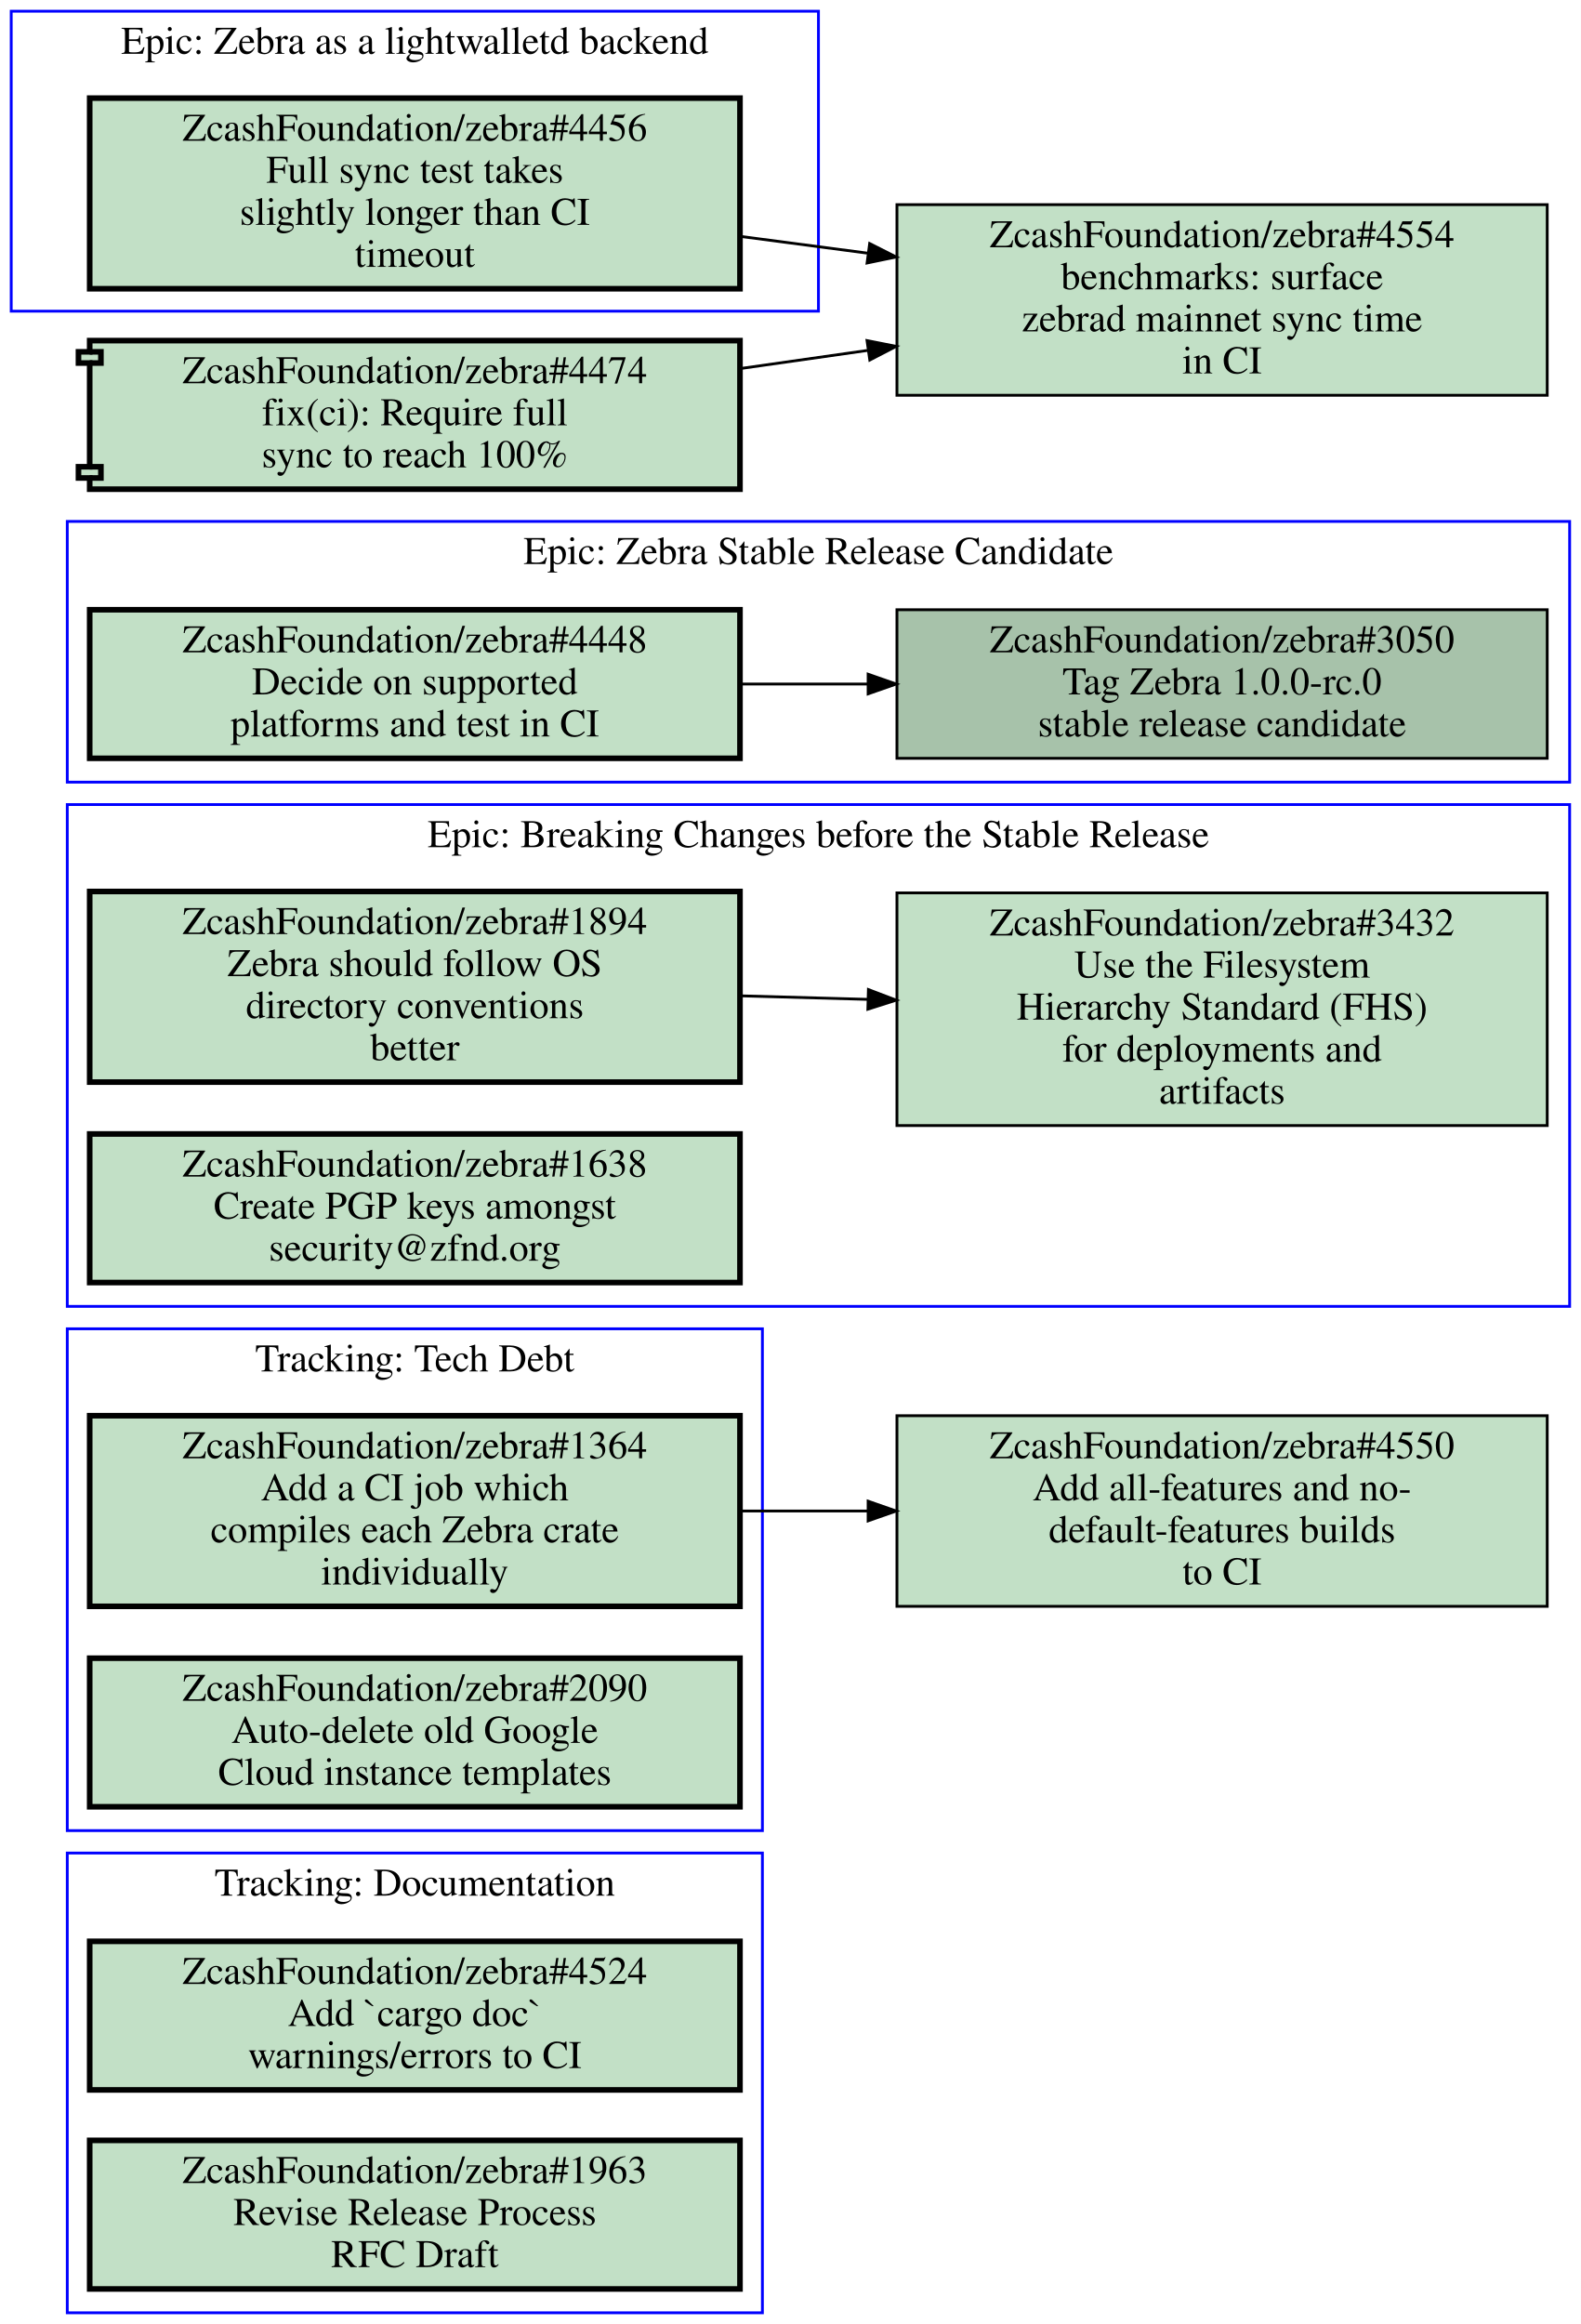
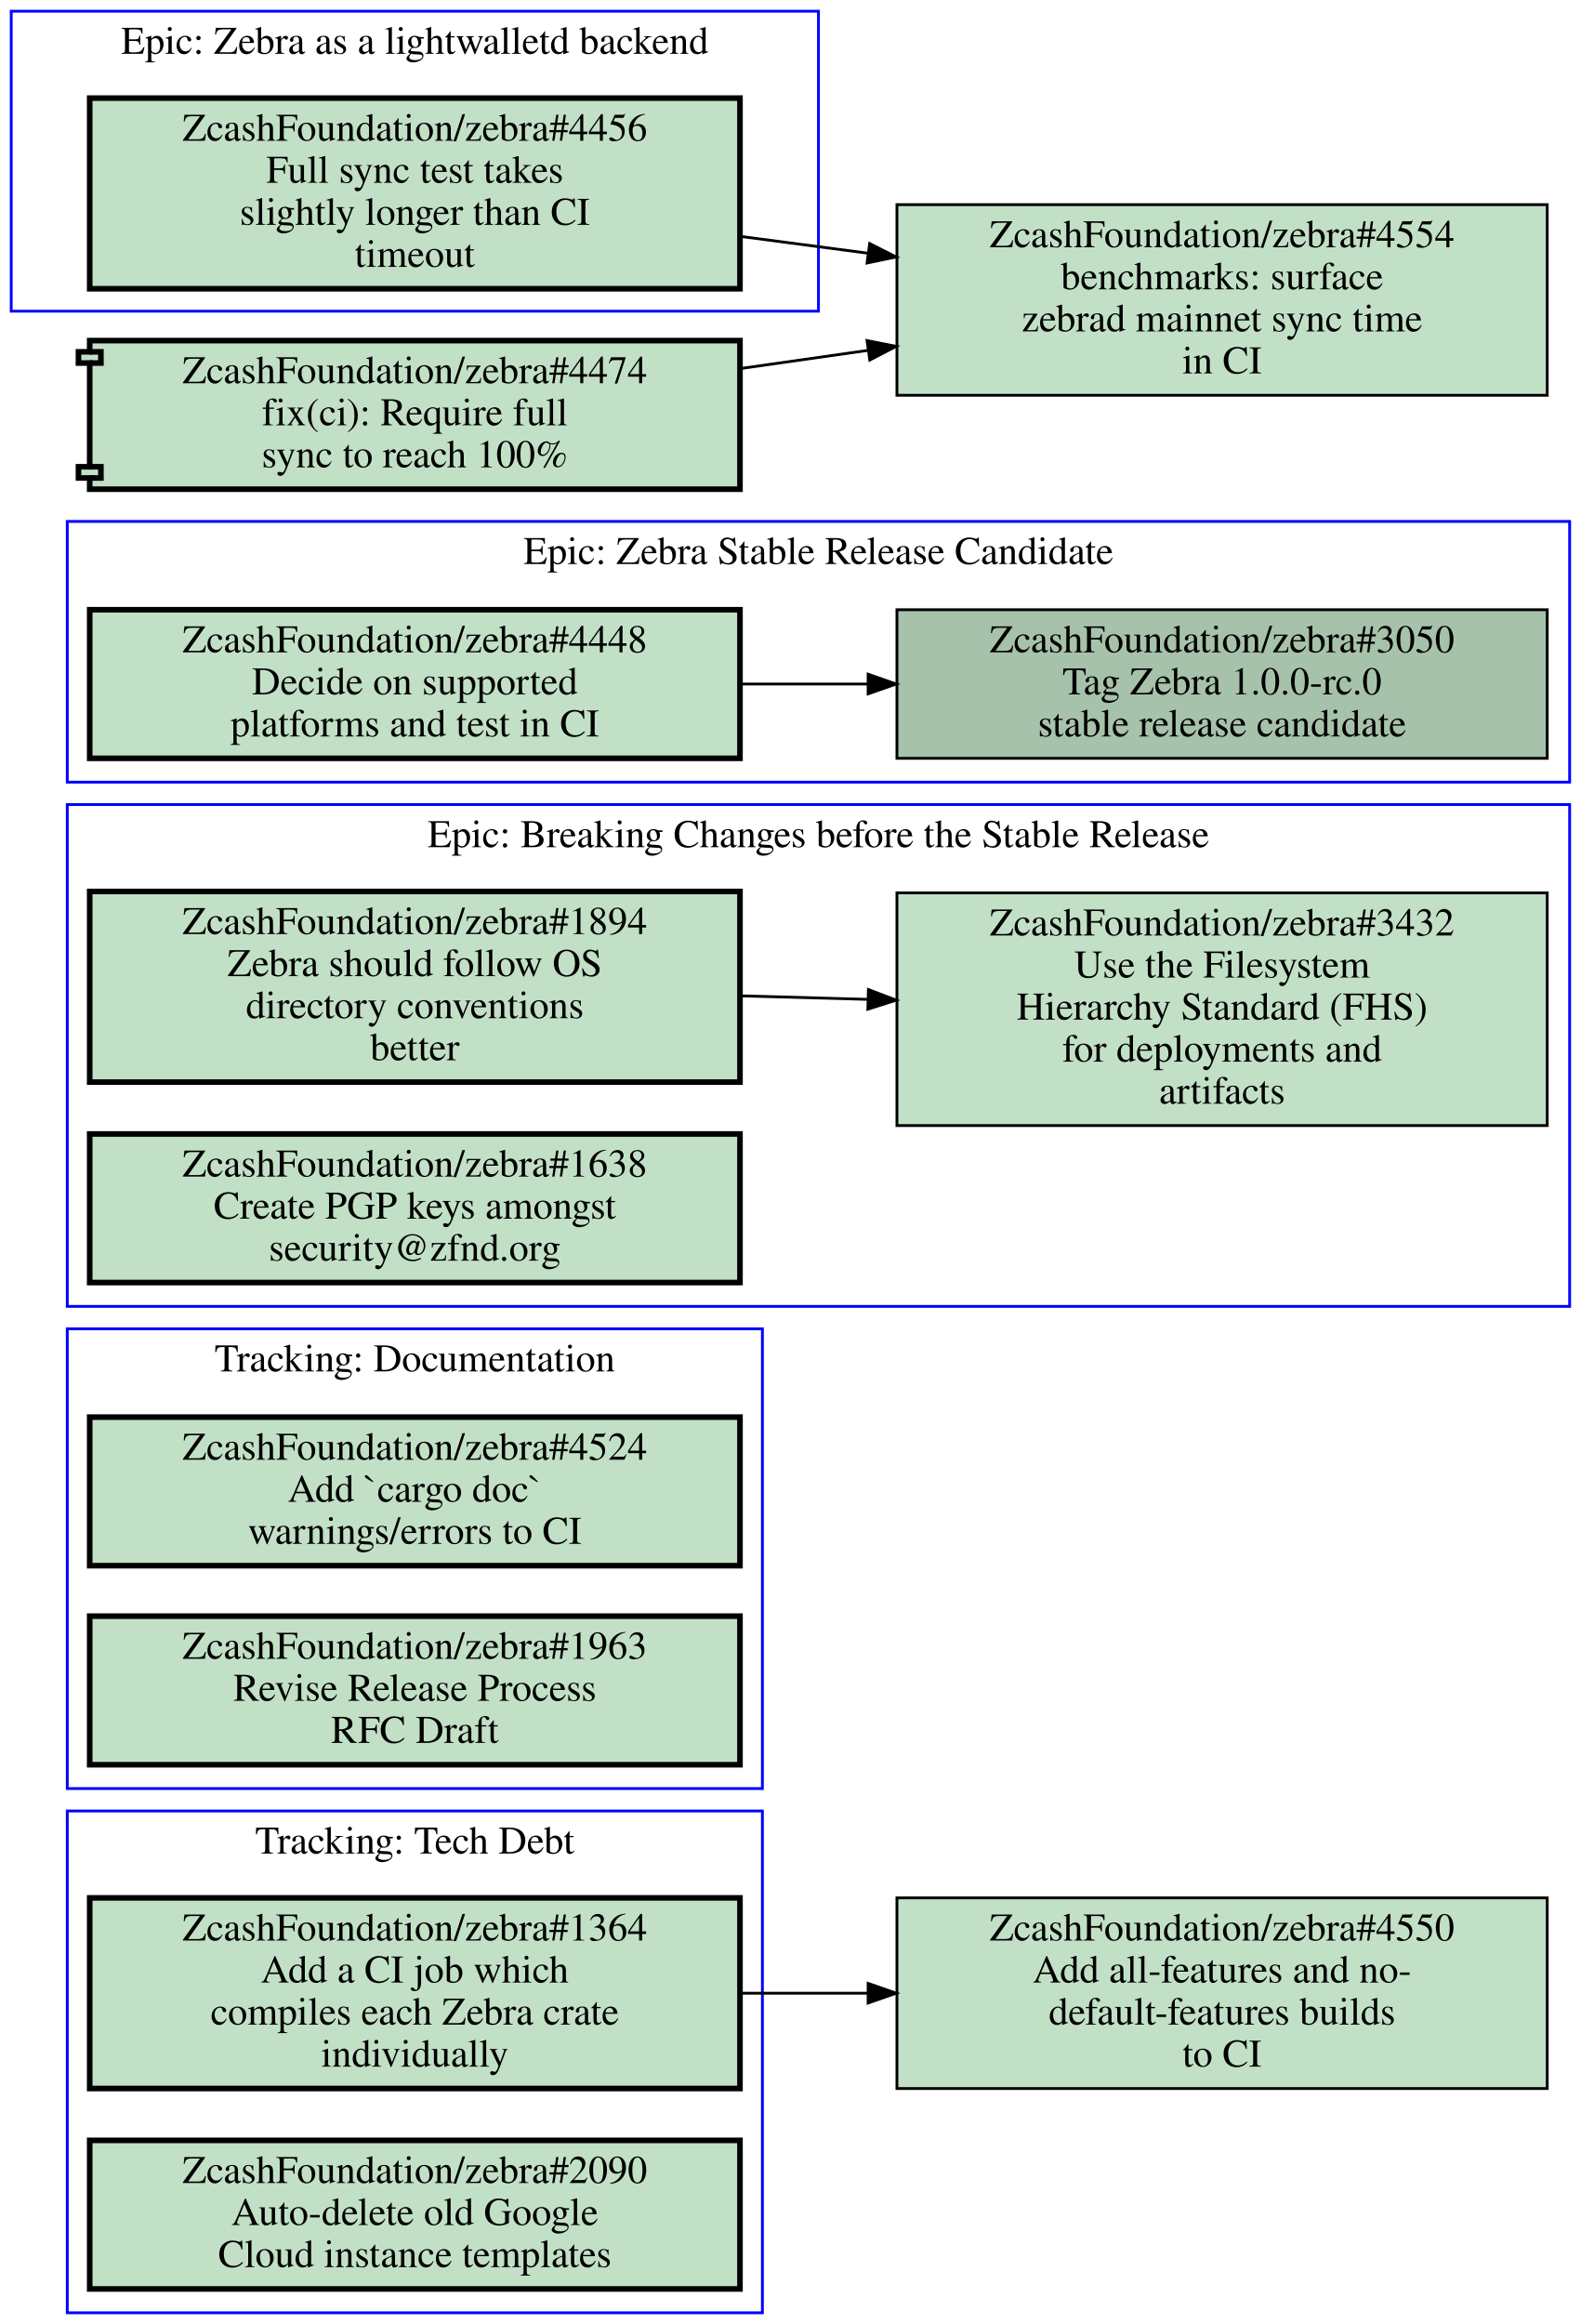
<svg xmlns="http://www.w3.org/2000/svg" xmlns:xlink="http://www.w3.org/1999/xlink" width="564pt" height="829pt" viewBox="0.00 0.00 564.00 829.00">
  <g id="graph0" class="graph" transform="scale(1 1) rotate(0) translate(4 825)">
    <polygon fill="#ffffff" stroke="transparent" points="-4,4 -4,-825 560,-825 560,4 -4,4" />
    <g id="clust1" class="cluster">
+       <polygon fill="none" stroke="#0000ff" points="20,0 20,-179 268,-179 268,0 20,0" />
+       <text text-anchor="middle" x="144" y="-163.8" font-family="Times,serif" font-size="14.00" fill="#000000">Tracking: Tech Debt</text>
+     </g>
+     <g id="clust2" class="cluster">
      <polygon fill="none" stroke="#0000ff" points="20,-546 20,-639 556,-639 556,-546 20,-546" />
      <text text-anchor="middle" x="288" y="-623.8" font-family="Times,serif" font-size="14.00" fill="#000000">Epic: Zebra Stable Release Candidate</text>
    </g>
-     <g id="clust2" class="cluster">
+     <g id="clust3" class="cluster">
      <polygon fill="none" stroke="#0000ff" points="20,-359 20,-538 556,-538 556,-359 20,-359" />
      <text text-anchor="middle" x="288" y="-522.8" font-family="Times,serif" font-size="14.00" fill="#000000">Epic: Breaking Changes before the Stable Release</text>
    </g>
-     <g id="clust3" class="cluster">
+     <g id="clust4" class="cluster">
      <polygon fill="none" stroke="#0000ff" points="0,-714 0,-821 288,-821 288,-714 0,-714" />
      <text text-anchor="middle" x="144" y="-805.8" font-family="Times,serif" font-size="14.00" fill="#000000">Epic: Zebra as a lightwalletd backend</text>
    </g>
-     <g id="clust4" class="cluster">
-       <polygon fill="none" stroke="#0000ff" points="20,-172 20,-351 268,-351 268,-172 20,-172" />
-       <text text-anchor="middle" x="144" y="-335.8" font-family="Times,serif" font-size="14.00" fill="#000000">Tracking: Tech Debt</text>
-     </g>
    <g id="clust5" class="cluster">
-       <polygon fill="none" stroke="#0000ff" points="20,0 20,-164 268,-164 268,0 20,0" />
-       <text text-anchor="middle" x="144" y="-148.8" font-family="Times,serif" font-size="14.00" fill="#000000">Tracking: Documentation</text>
+       <polygon fill="none" stroke="#0000ff" points="20,-187 20,-351 268,-351 268,-187 20,-187" />
+       <text text-anchor="middle" x="144" y="-335.8" font-family="Times,serif" font-size="14.00" fill="#000000">Tracking: Documentation</text>
    </g>
    <g id="node1" class="node open">
      <g id="a_node1">
+         <a xlink:href="https://github.com/ZcashFoundation/zebra/issues/1364" xlink:title="ZcashFoundation/zebra#1364&#10;Add a CI job which&#10;compiles each Zebra crate&#10;individually" target="_blank">
+           <polygon fill="#c2e0c6" stroke="#000000" stroke-width="2" points="260,-148 28,-148 28,-80 260,-80 260,-148" />
+           <text text-anchor="middle" x="144" y="-132.8" font-family="Times,serif" font-size="14.00" fill="#000000">ZcashFoundation/zebra#1364</text>
+           <text text-anchor="middle" x="144" y="-117.8" font-family="Times,serif" font-size="14.00" fill="#000000">Add a CI job which</text>
+           <text text-anchor="middle" x="144" y="-102.8" font-family="Times,serif" font-size="14.00" fill="#000000">compiles each Zebra crate</text>
+           <text text-anchor="middle" x="144" y="-87.8" font-family="Times,serif" font-size="14.00" fill="#000000">individually</text>
+         </a>
+       </g>
+     </g>
+     <g id="node11" class="node open">
+       <g id="a_node11">
+         <a xlink:href="https://github.com/ZcashFoundation/zebra/issues/4550" xlink:title="ZcashFoundation/zebra#4550&#10;Add all-features and no-&#10;default-features builds&#10;to CI" target="_blank">
+           <polygon fill="#c2e0c6" stroke="#000000" points="548,-148 316,-148 316,-80 548,-80 548,-148" />
+           <text text-anchor="middle" x="432" y="-132.8" font-family="Times,serif" font-size="14.00" fill="#000000">ZcashFoundation/zebra#4550</text>
+           <text text-anchor="middle" x="432" y="-117.8" font-family="Times,serif" font-size="14.00" fill="#000000">Add all-features and no-</text>
+           <text text-anchor="middle" x="432" y="-102.8" font-family="Times,serif" font-size="14.00" fill="#000000">default-features builds</text>
+           <text text-anchor="middle" x="432" y="-87.8" font-family="Times,serif" font-size="14.00" fill="#000000">to CI</text>
+         </a>
+       </g>
+     </g>
+     <g id="edge3" class="edge">
+       <path fill="none" stroke="#000000" d="M260.31,-114C275.15,-114 290.4,-114 305.39,-114" />
+       <polygon fill="#000000" stroke="#000000" points="305.72,-117.5 315.72,-114 305.72,-110.5 305.72,-117.5" />
+     </g>
+     <g id="node2" class="node open">
+       <g id="a_node2">
+         <a xlink:href="https://github.com/ZcashFoundation/zebra/issues/2090" xlink:title="ZcashFoundation/zebra#2090&#10;Auto-delete old Google&#10;Cloud instance templates" target="_blank">
+           <polygon fill="#c2e0c6" stroke="#000000" stroke-width="2" points="260,-61.5 28,-61.5 28,-8.5 260,-8.5 260,-61.5" />
+           <text text-anchor="middle" x="144" y="-46.3" font-family="Times,serif" font-size="14.00" fill="#000000">ZcashFoundation/zebra#2090</text>
+           <text text-anchor="middle" x="144" y="-31.3" font-family="Times,serif" font-size="14.00" fill="#000000">Auto-delete old Google</text>
+           <text text-anchor="middle" x="144" y="-16.3" font-family="Times,serif" font-size="14.00" fill="#000000">Cloud instance templates</text>
+         </a>
+       </g>
+     </g>
+     <g id="node3" class="node open">
+       <g id="a_node3">
        <a xlink:href="https://github.com/ZcashFoundation/zebra/issues/3050" xlink:title="ZcashFoundation/zebra#3050&#10;Tag Zebra 1.0.0-rc.0&#10;stable release candidate" target="_blank">
          <polygon fill="#a7c2aa" stroke="#000000" points="548,-607.5 316,-607.5 316,-554.5 548,-554.5 548,-607.5" />
          <text text-anchor="middle" x="432" y="-592.3" font-family="Times,serif" font-size="14.00" fill="#000000">ZcashFoundation/zebra#3050</text>
          <text text-anchor="middle" x="432" y="-577.3" font-family="Times,serif" font-size="14.00" fill="#000000">Tag Zebra 1.0.0-rc.0</text>
          <text text-anchor="middle" x="432" y="-562.3" font-family="Times,serif" font-size="14.00" fill="#000000">stable release candidate</text>
        </a>
      </g>
    </g>
-     <g id="node2" class="node open">
-       <g id="a_node2">
+     <g id="node4" class="node open">
+       <g id="a_node4">
        <a xlink:href="https://github.com/ZcashFoundation/zebra/issues/4448" xlink:title="ZcashFoundation/zebra#4448&#10;Decide on supported&#10;platforms and test in CI" target="_blank">
          <polygon fill="#c2e0c6" stroke="#000000" stroke-width="2" points="260,-607.5 28,-607.5 28,-554.5 260,-554.5 260,-607.5" />
          <text text-anchor="middle" x="144" y="-592.3" font-family="Times,serif" font-size="14.00" fill="#000000">ZcashFoundation/zebra#4448</text>
          <text text-anchor="middle" x="144" y="-577.3" font-family="Times,serif" font-size="14.00" fill="#000000">Decide on supported</text>
          <text text-anchor="middle" x="144" y="-562.3" font-family="Times,serif" font-size="14.00" fill="#000000">platforms and test in CI</text>
        </a>
      </g>
    </g>
    <g id="edge1" class="edge">
      <path fill="none" stroke="#000000" d="M260.31,-581C275.15,-581 290.4,-581 305.39,-581" />
      <polygon fill="#000000" stroke="#000000" points="305.72,-584.5 315.72,-581 305.72,-577.5 305.72,-584.5" />
    </g>
-     <g id="node3" class="node open">
-       <g id="a_node3">
+     <g id="node5" class="node open">
+       <g id="a_node5">
        <a xlink:href="https://github.com/ZcashFoundation/zebra/issues/1894" xlink:title="ZcashFoundation/zebra#1894&#10;Zebra should follow OS&#10;directory conventions&#10;better" target="_blank">
          <polygon fill="#c2e0c6" stroke="#000000" stroke-width="2" points="260,-507 28,-507 28,-439 260,-439 260,-507" />
          <text text-anchor="middle" x="144" y="-491.8" font-family="Times,serif" font-size="14.00" fill="#000000">ZcashFoundation/zebra#1894</text>
          <text text-anchor="middle" x="144" y="-476.8" font-family="Times,serif" font-size="14.00" fill="#000000">Zebra should follow OS</text>
          <text text-anchor="middle" x="144" y="-461.8" font-family="Times,serif" font-size="14.00" fill="#000000">directory conventions</text>
          <text text-anchor="middle" x="144" y="-446.8" font-family="Times,serif" font-size="14.00" fill="#000000">better</text>
        </a>
      </g>
    </g>
-     <g id="node4" class="node open">
-       <g id="a_node4">
+     <g id="node6" class="node open">
+       <g id="a_node6">
        <a xlink:href="https://github.com/ZcashFoundation/zebra/issues/3432" xlink:title="ZcashFoundation/zebra#3432&#10;Use the Filesystem&#10;Hierarchy Standard (FHS)&#10;for deployments and&#10;artifacts" target="_blank">
          <polygon fill="#c2e0c6" stroke="#000000" points="548,-506.5 316,-506.5 316,-423.5 548,-423.5 548,-506.5" />
          <text text-anchor="middle" x="432" y="-491.3" font-family="Times,serif" font-size="14.00" fill="#000000">ZcashFoundation/zebra#3432</text>
          <text text-anchor="middle" x="432" y="-476.3" font-family="Times,serif" font-size="14.00" fill="#000000">Use the Filesystem</text>
          <text text-anchor="middle" x="432" y="-461.3" font-family="Times,serif" font-size="14.00" fill="#000000">Hierarchy Standard (FHS)</text>
          <text text-anchor="middle" x="432" y="-446.3" font-family="Times,serif" font-size="14.00" fill="#000000">for deployments and</text>
          <text text-anchor="middle" x="432" y="-431.3" font-family="Times,serif" font-size="14.00" fill="#000000">artifacts</text>
        </a>
      </g>
    </g>
    <g id="edge2" class="edge">
      <path fill="none" stroke="#000000" d="M260.31,-469.77C275.15,-469.36 290.4,-468.93 305.39,-468.52" />
      <polygon fill="#000000" stroke="#000000" points="305.822,-472.009 315.72,-468.23 305.626,-465.012 305.822,-472.009" />
    </g>
-     <g id="node5" class="node open">
-       <g id="a_node5">
+     <g id="node7" class="node open">
+       <g id="a_node7">
        <a xlink:href="https://github.com/ZcashFoundation/zebra/issues/1638" xlink:title="ZcashFoundation/zebra#1638&#10;Create PGP keys amongst&#10;security@zfnd.org" target="_blank">
          <polygon fill="#c2e0c6" stroke="#000000" stroke-width="2" points="260,-420.5 28,-420.5 28,-367.5 260,-367.5 260,-420.5" />
          <text text-anchor="middle" x="144" y="-405.3" font-family="Times,serif" font-size="14.00" fill="#000000">ZcashFoundation/zebra#1638</text>
          <text text-anchor="middle" x="144" y="-390.3" font-family="Times,serif" font-size="14.00" fill="#000000">Create PGP keys amongst</text>
          <text text-anchor="middle" x="144" y="-375.3" font-family="Times,serif" font-size="14.00" fill="#000000">security@zfnd.org</text>
        </a>
      </g>
    </g>
-     <g id="node6" class="node open">
-       <g id="a_node6">
+     <g id="node8" class="node open">
+       <g id="a_node8">
        <a xlink:href="https://github.com/ZcashFoundation/zebra/issues/4456" xlink:title="ZcashFoundation/zebra#4456&#10;Full sync test takes&#10;slightly longer than CI&#10;timeout" target="_blank">
          <polygon fill="#c2e0c6" stroke="#000000" stroke-width="2" points="260,-790 28,-790 28,-722 260,-722 260,-790" />
          <text text-anchor="middle" x="144" y="-774.8" font-family="Times,serif" font-size="14.00" fill="#000000">ZcashFoundation/zebra#4456</text>
          <text text-anchor="middle" x="144" y="-759.8" font-family="Times,serif" font-size="14.00" fill="#000000">Full sync test takes</text>
          <text text-anchor="middle" x="144" y="-744.8" font-family="Times,serif" font-size="14.00" fill="#000000">slightly longer than CI</text>
          <text text-anchor="middle" x="144" y="-729.8" font-family="Times,serif" font-size="14.00" fill="#000000">timeout</text>
        </a>
      </g>
    </g>
    <g id="node12" class="node open">
      <g id="a_node12">
        <a xlink:href="https://github.com/ZcashFoundation/zebra/issues/4554" xlink:title="ZcashFoundation/zebra#4554&#10;benchmarks: surface&#10;zebrad mainnet sync time&#10;in CI" target="_blank">
          <polygon fill="#c2e0c6" stroke="#000000" points="548,-752 316,-752 316,-684 548,-684 548,-752" />
          <text text-anchor="middle" x="432" y="-736.8" font-family="Times,serif" font-size="14.00" fill="#000000">ZcashFoundation/zebra#4554</text>
          <text text-anchor="middle" x="432" y="-721.8" font-family="Times,serif" font-size="14.00" fill="#000000">benchmarks: surface</text>
          <text text-anchor="middle" x="432" y="-706.8" font-family="Times,serif" font-size="14.00" fill="#000000">zebrad mainnet sync time</text>
          <text text-anchor="middle" x="432" y="-691.8" font-family="Times,serif" font-size="14.00" fill="#000000">in CI</text>
        </a>
      </g>
    </g>
    <g id="edge4" class="edge">
      <path fill="none" stroke="#000000" d="M260.31,-740.65C275.15,-738.7 290.4,-736.68 305.39,-734.71" />
      <polygon fill="#000000" stroke="#000000" points="306.267,-738.124 315.72,-733.34 305.347,-731.185 306.267,-738.124" />
    </g>
-     <g id="node7" class="node open">
-       <g id="a_node7">
-         <a xlink:href="https://github.com/ZcashFoundation/zebra/issues/1364" xlink:title="ZcashFoundation/zebra#1364&#10;Add a CI job which&#10;compiles each Zebra crate&#10;individually" target="_blank">
-           <polygon fill="#c2e0c6" stroke="#000000" stroke-width="2" points="260,-320 28,-320 28,-252 260,-252 260,-320" />
-           <text text-anchor="middle" x="144" y="-304.8" font-family="Times,serif" font-size="14.00" fill="#000000">ZcashFoundation/zebra#1364</text>
-           <text text-anchor="middle" x="144" y="-289.8" font-family="Times,serif" font-size="14.00" fill="#000000">Add a CI job which</text>
-           <text text-anchor="middle" x="144" y="-274.8" font-family="Times,serif" font-size="14.00" fill="#000000">compiles each Zebra crate</text>
-           <text text-anchor="middle" x="144" y="-259.8" font-family="Times,serif" font-size="14.00" fill="#000000">individually</text>
-         </a>
-       </g>
-     </g>
-     <g id="node11" class="node open">
-       <g id="a_node11">
-         <a xlink:href="https://github.com/ZcashFoundation/zebra/issues/4550" xlink:title="ZcashFoundation/zebra#4550&#10;Add all-features and no-&#10;default-features builds&#10;to CI" target="_blank">
-           <polygon fill="#c2e0c6" stroke="#000000" points="548,-320 316,-320 316,-252 548,-252 548,-320" />
-           <text text-anchor="middle" x="432" y="-304.8" font-family="Times,serif" font-size="14.00" fill="#000000">ZcashFoundation/zebra#4550</text>
-           <text text-anchor="middle" x="432" y="-289.8" font-family="Times,serif" font-size="14.00" fill="#000000">Add all-features and no-</text>
-           <text text-anchor="middle" x="432" y="-274.8" font-family="Times,serif" font-size="14.00" fill="#000000">default-features builds</text>
-           <text text-anchor="middle" x="432" y="-259.8" font-family="Times,serif" font-size="14.00" fill="#000000">to CI</text>
-         </a>
-       </g>
-     </g>
-     <g id="edge3" class="edge">
-       <path fill="none" stroke="#000000" d="M260.31,-286C275.15,-286 290.4,-286 305.39,-286" />
-       <polygon fill="#000000" stroke="#000000" points="305.72,-289.5 315.72,-286 305.72,-282.5 305.72,-289.5" />
-     </g>
-     <g id="node8" class="node open">
-       <g id="a_node8">
-         <a xlink:href="https://github.com/ZcashFoundation/zebra/issues/2090" xlink:title="ZcashFoundation/zebra#2090&#10;Auto-delete old Google&#10;Cloud instance templates" target="_blank">
-           <polygon fill="#c2e0c6" stroke="#000000" stroke-width="2" points="260,-233.5 28,-233.5 28,-180.5 260,-180.5 260,-233.5" />
-           <text text-anchor="middle" x="144" y="-218.3" font-family="Times,serif" font-size="14.00" fill="#000000">ZcashFoundation/zebra#2090</text>
-           <text text-anchor="middle" x="144" y="-203.3" font-family="Times,serif" font-size="14.00" fill="#000000">Auto-delete old Google</text>
-           <text text-anchor="middle" x="144" y="-188.3" font-family="Times,serif" font-size="14.00" fill="#000000">Cloud instance templates</text>
-         </a>
-       </g>
-     </g>
    <g id="node9" class="node open">
      <g id="a_node9">
        <a xlink:href="https://github.com/ZcashFoundation/zebra/issues/4524" xlink:title="ZcashFoundation/zebra#4524&#10;Add `cargo doc`&#10;warnings/errors to CI" target="_blank">
-           <polygon fill="#c2e0c6" stroke="#000000" stroke-width="2" points="260,-132.5 28,-132.5 28,-79.5 260,-79.5 260,-132.5" />
-           <text text-anchor="middle" x="144" y="-117.3" font-family="Times,serif" font-size="14.00" fill="#000000">ZcashFoundation/zebra#4524</text>
-           <text text-anchor="middle" x="144" y="-102.3" font-family="Times,serif" font-size="14.00" fill="#000000">Add `cargo doc`</text>
-           <text text-anchor="middle" x="144" y="-87.3" font-family="Times,serif" font-size="14.00" fill="#000000">warnings/errors to CI</text>
+           <polygon fill="#c2e0c6" stroke="#000000" stroke-width="2" points="260,-319.5 28,-319.5 28,-266.5 260,-266.5 260,-319.5" />
+           <text text-anchor="middle" x="144" y="-304.3" font-family="Times,serif" font-size="14.00" fill="#000000">ZcashFoundation/zebra#4524</text>
+           <text text-anchor="middle" x="144" y="-289.3" font-family="Times,serif" font-size="14.00" fill="#000000">Add `cargo doc`</text>
+           <text text-anchor="middle" x="144" y="-274.3" font-family="Times,serif" font-size="14.00" fill="#000000">warnings/errors to CI</text>
        </a>
      </g>
    </g>
    <g id="node10" class="node open">
      <g id="a_node10">
        <a xlink:href="https://github.com/ZcashFoundation/zebra/issues/1963" xlink:title="ZcashFoundation/zebra#1963&#10;Revise Release Process&#10;RFC Draft" target="_blank">
-           <polygon fill="#c2e0c6" stroke="#000000" stroke-width="2" points="260,-61.5 28,-61.5 28,-8.5 260,-8.5 260,-61.5" />
-           <text text-anchor="middle" x="144" y="-46.3" font-family="Times,serif" font-size="14.00" fill="#000000">ZcashFoundation/zebra#1963</text>
-           <text text-anchor="middle" x="144" y="-31.3" font-family="Times,serif" font-size="14.00" fill="#000000">Revise Release Process</text>
-           <text text-anchor="middle" x="144" y="-16.3" font-family="Times,serif" font-size="14.00" fill="#000000">RFC Draft</text>
+           <polygon fill="#c2e0c6" stroke="#000000" stroke-width="2" points="260,-248.5 28,-248.5 28,-195.5 260,-195.5 260,-248.5" />
+           <text text-anchor="middle" x="144" y="-233.3" font-family="Times,serif" font-size="14.00" fill="#000000">ZcashFoundation/zebra#1963</text>
+           <text text-anchor="middle" x="144" y="-218.3" font-family="Times,serif" font-size="14.00" fill="#000000">Revise Release Process</text>
+           <text text-anchor="middle" x="144" y="-203.3" font-family="Times,serif" font-size="14.00" fill="#000000">RFC Draft</text>
        </a>
      </g>
    </g>
    <g id="node13" class="node open">
      <g id="a_node13">
        <a xlink:href="https://github.com/ZcashFoundation/zebra/pull/4474" xlink:title="ZcashFoundation/zebra#4474&#10;fix(ci): Require full&#10;sync to reach 100%" target="_blank">
          <polygon fill="#c2e0c6" stroke="#000000" stroke-width="2" points="260,-703.5 28,-703.5 28,-699.5 24,-699.5 24,-695.5 28,-695.5 28,-658.5 24,-658.5 24,-654.5 28,-654.5 28,-650.5 260,-650.5 260,-703.5" />
          <polyline fill="none" stroke="#000000" stroke-width="2" points="28,-699.5 32,-699.5 32,-695.5 28,-695.5 " />
          <polyline fill="none" stroke="#000000" stroke-width="2" points="28,-658.5 32,-658.5 32,-654.5 28,-654.5 " />
          <text text-anchor="middle" x="144" y="-688.3" font-family="Times,serif" font-size="14.00" fill="#000000">ZcashFoundation/zebra#4474</text>
          <text text-anchor="middle" x="144" y="-673.3" font-family="Times,serif" font-size="14.00" fill="#000000">fix(ci): Require full</text>
          <text text-anchor="middle" x="144" y="-658.3" font-family="Times,serif" font-size="14.00" fill="#000000">sync to reach 100%</text>
        </a>
      </g>
    </g>
    <g id="edge5" class="edge">
      <path fill="none" stroke="#000000" d="M260.31,-693.56C275.15,-695.67 290.4,-697.84 305.39,-699.98" />
      <polygon fill="#000000" stroke="#000000" points="305.327,-703.506 315.72,-701.45 306.313,-696.576 305.327,-703.506" />
    </g>
  </g>
</svg>
